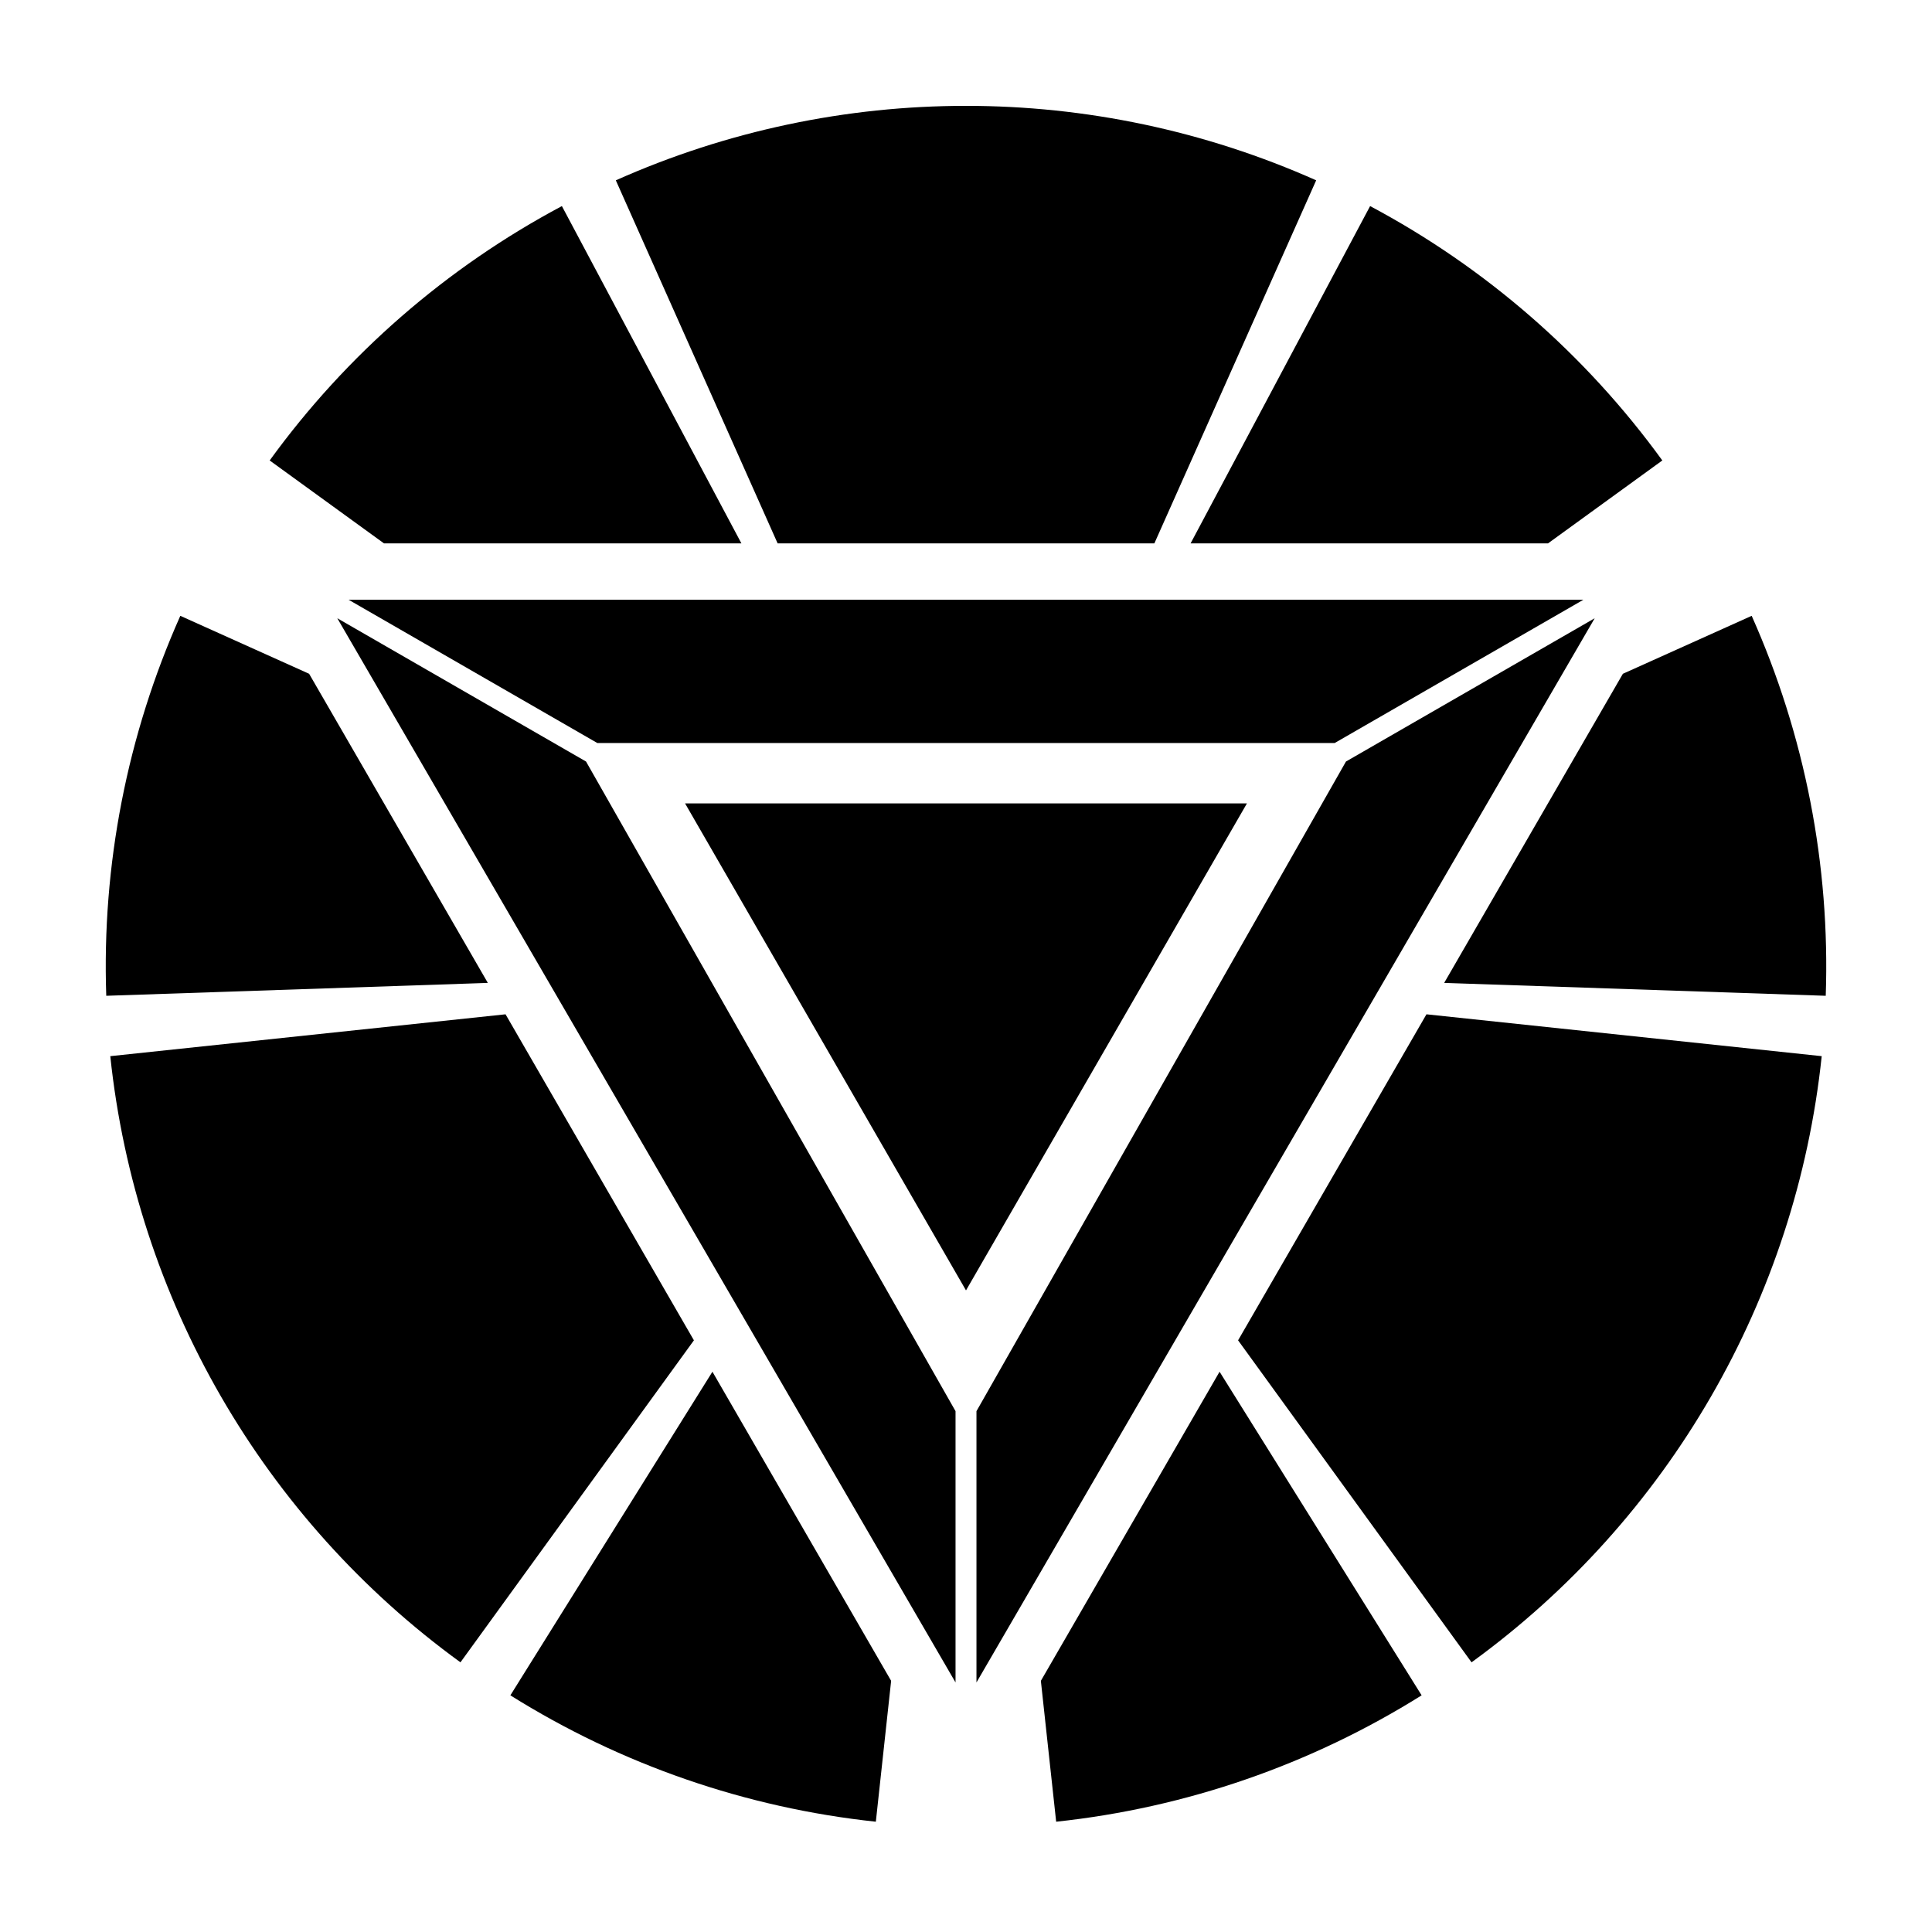
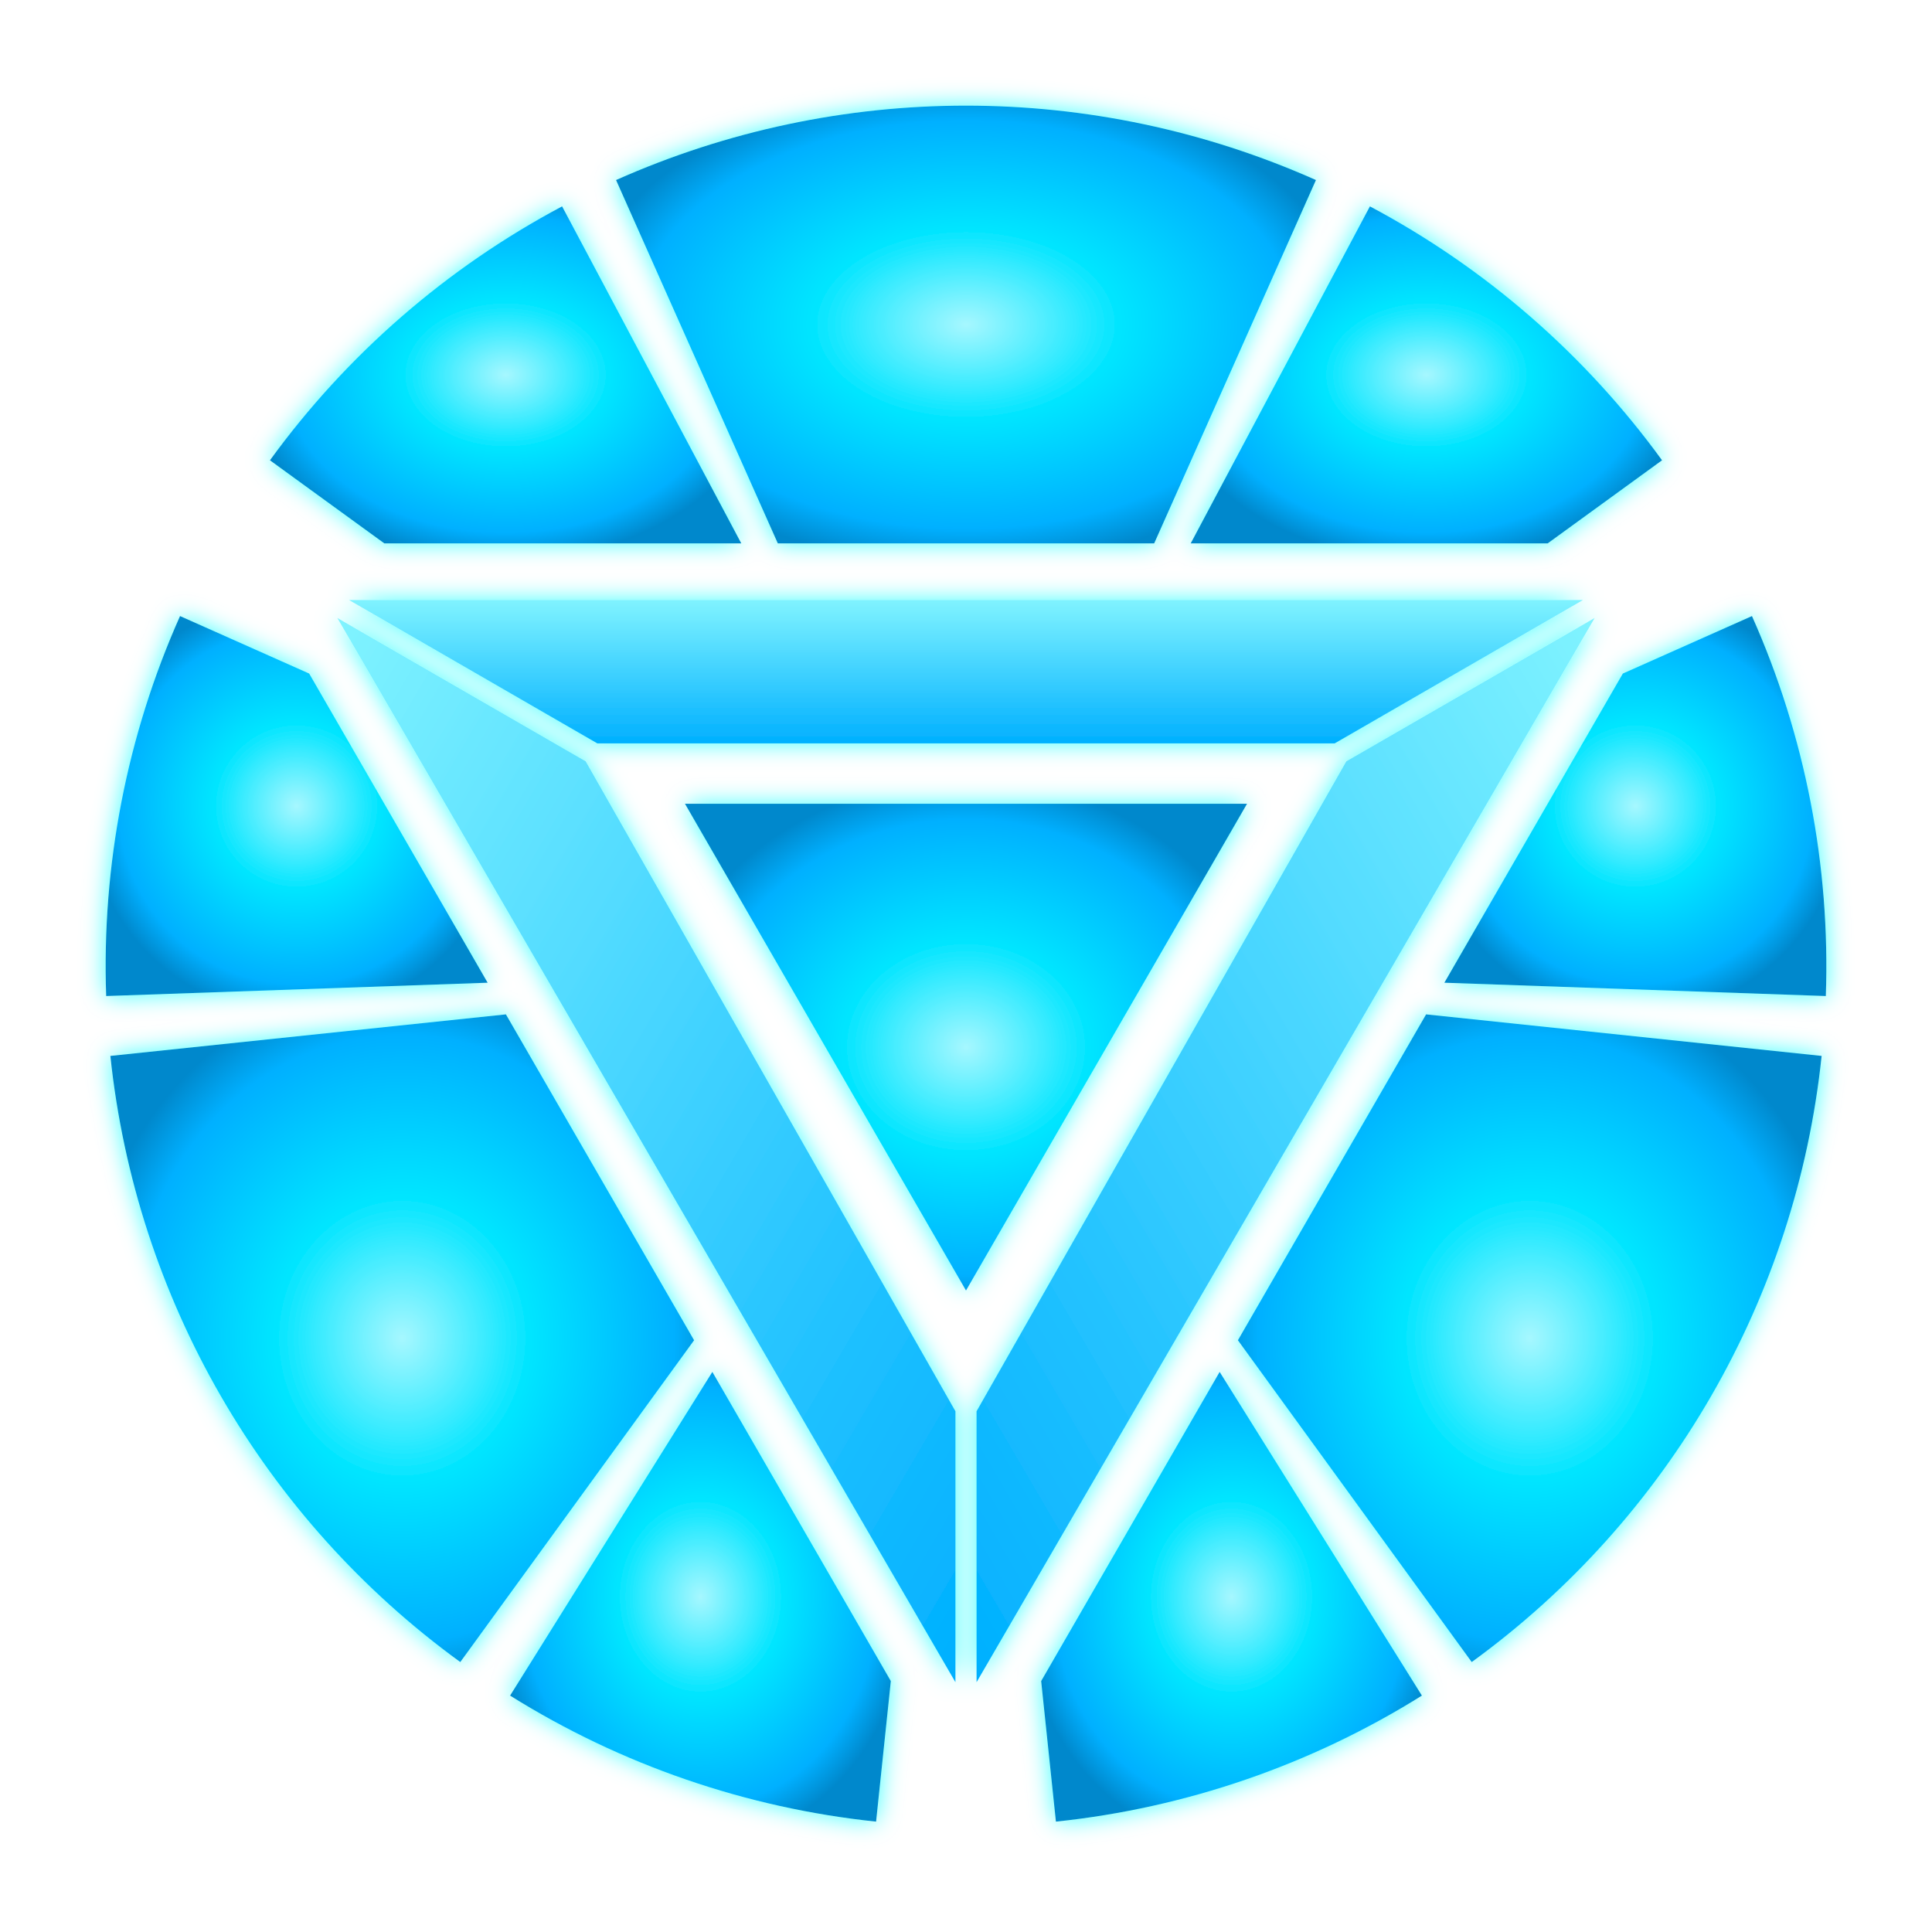
- <svg xmlns="http://www.w3.org/2000/svg" viewBox="0 0 24 24" width="24" height="24">
-   <g fill="currentColor">
-     <polygon points="12.00,16.03 15.49,9.98 8.51,9.98" />
-     <polygon points="4.33,7.45 19.67,7.45 16.58,9.23 7.42,9.23" />
-     <polygon points="4.19,7.68 7.28,9.46 11.87,17.53 11.87,20.90" />
-     <polygon points="19.81,7.68 12.13,20.90 12.13,17.53 16.72,9.46" />
-     <path d="M 16.35 2.24 A 10.69 10.69 0 0 0 7.65 2.24 L 9.66 6.75 L 14.34 6.75 Z" />
-     <path d="M 1.37 13.12 A 10.69 10.69 0 0 0 5.72 20.65 L 8.62 16.65 L 6.28 12.60 Z" />
-     <path d="M 18.28 20.65 A 10.69 10.69 0 0 0 22.63 13.12 L 17.72 12.60 L 15.38 16.65 Z" />
-     <path d="M 20.65 5.72 A 10.69 10.69 0 0 0 17.02 2.56 L 14.79 6.75 L 19.23 6.75 Z" />
-     <path d="M 22.68 12.37 A 10.69 10.69 0 0 0 21.76 7.65 L 20.16 8.37 L 17.94 12.21 Z" />
-     <path d="M 6.98 2.56 A 10.69 10.69 0 0 0 3.35 5.72 L 4.77 6.75 L 9.21 6.75 Z" />
-     <path d="M 2.24 7.65 A 10.69 10.69 0 0 0 1.32 12.37 L 6.06 12.21 L 3.84 8.37 Z" />
-     <path d="M 6.34 21.06 A 10.69 10.69 0 0 0 10.88 22.63 L 11.07 20.88 L 8.85 17.04 Z" />
-     <path d="M 13.12 22.63 A 10.69 10.69 0 0 0 17.66 21.06 L 15.15 17.04 L 12.93 20.88 Z" />
+ <svg xmlns="http://www.w3.org/2000/svg" viewBox="0 0 512 512" width="512" height="512">
+   <defs>
+     <radialGradient id="hpcGlow" cx="50%" cy="50%" r="55%">
+       <stop offset="0%" stop-color="#A6F7FF" />
+       <stop offset="40%" stop-color="#00E5FF" />
+       <stop offset="85%" stop-color="#00B0FF" />
+       <stop offset="100%" stop-color="#0088CC" />
+     </radialGradient>
+     <linearGradient id="facetGradTop" x1="0%" y1="0%" x2="0%" y2="100%">
+       <stop offset="0%" stop-color="#80F3FF" />
+       <stop offset="100%" stop-color="#00B0FF" />
+     </linearGradient>
+     <linearGradient id="facetGradLeft" x1="0%" y1="0%" x2="100%" y2="100%">
+       <stop offset="0%" stop-color="#80F3FF" />
+       <stop offset="100%" stop-color="#00B0FF" />
+     </linearGradient>
+     <linearGradient id="facetGradRight" x1="100%" y1="0%" x2="0%" y2="100%">
+       <stop offset="0%" stop-color="#80F3FF" />
+       <stop offset="100%" stop-color="#00B0FF" />
+     </linearGradient>
+     <filter id="neonBloom" x="-20%" y="-20%" width="140%" height="140%">
+       <feGaussianBlur stdDeviation="3.2" result="blur" />
+       <feColorMatrix type="matrix" values="0 0 0 0 0   0 0.9 0 0 0.9   0 0 1 0 1  0 0 0 0.75 0" result="bloom" />
+       <feMerge>
+         <feMergeNode in="bloom" />
+         <feMergeNode in="SourceGraphic" />
+       </feMerge>
+     </filter>
+   </defs>
+   <g filter="url(#neonBloom)" fill="url(#hpcGlow)">
+     <polygon points="256.00,342.00 330.48,213.00 181.52,213.00" />
+     <polygon fill="url(#facetGradTop)" points="92.47,159.00 419.53,159.00 353.71,197.00 158.29,197.00" />
+     <polygon fill="url(#facetGradLeft)" points="89.39,163.76 155.21,201.76 253.20,374.00 253.20,445.80" />
+     <polygon fill="url(#facetGradRight)" points="422.61,163.76 258.80,445.80 258.80,374.00 356.79,201.76" />
+     <path d="M 348.74 47.71 A 228.00 228.00 0 0 0 163.26 47.71 L 206.13 144.00 L 305.87 144.00 Z" />
+     <path d="M 29.25 279.83 A 228.00 228.00 0 0 0 121.98 440.46 L 183.94 355.18 L 134.07 268.82 Z" />
+     <path d="M 390.02 440.46 A 228.00 228.00 0 0 0 482.75 279.83 L 377.93 268.82 L 328.06 355.18 Z" />
+     <path d="M 440.46 121.98 A 228.00 228.00 0 0 0 363.04 54.69 L 315.55 144.00 L 410.15 144.00 Z" />
+     <path d="M 483.86 263.96 A 228.00 228.00 0 0 0 464.29 163.26 L 430.07 178.50 L 382.77 260.43 Z" />
+     <path d="M 148.96 54.69 A 228.00 228.00 0 0 0 71.54 121.98 L 101.85 144.00 L 196.45 144.00 Z" />
+     <path d="M 47.71 163.26 A 228.00 228.00 0 0 0 28.14 263.96 L 129.23 260.43 L 81.93 178.50 Z" />
+     <path d="M 135.18 449.35 A 228.00 228.00 0 0 0 232.17 482.75 L 236.08 445.50 L 188.78 363.57 Z" />
+     <path d="M 279.83 482.75 A 228.00 228.00 0 0 0 376.82 449.35 L 323.22 363.57 L 275.92 445.50 Z" />
  </g>
</svg>
